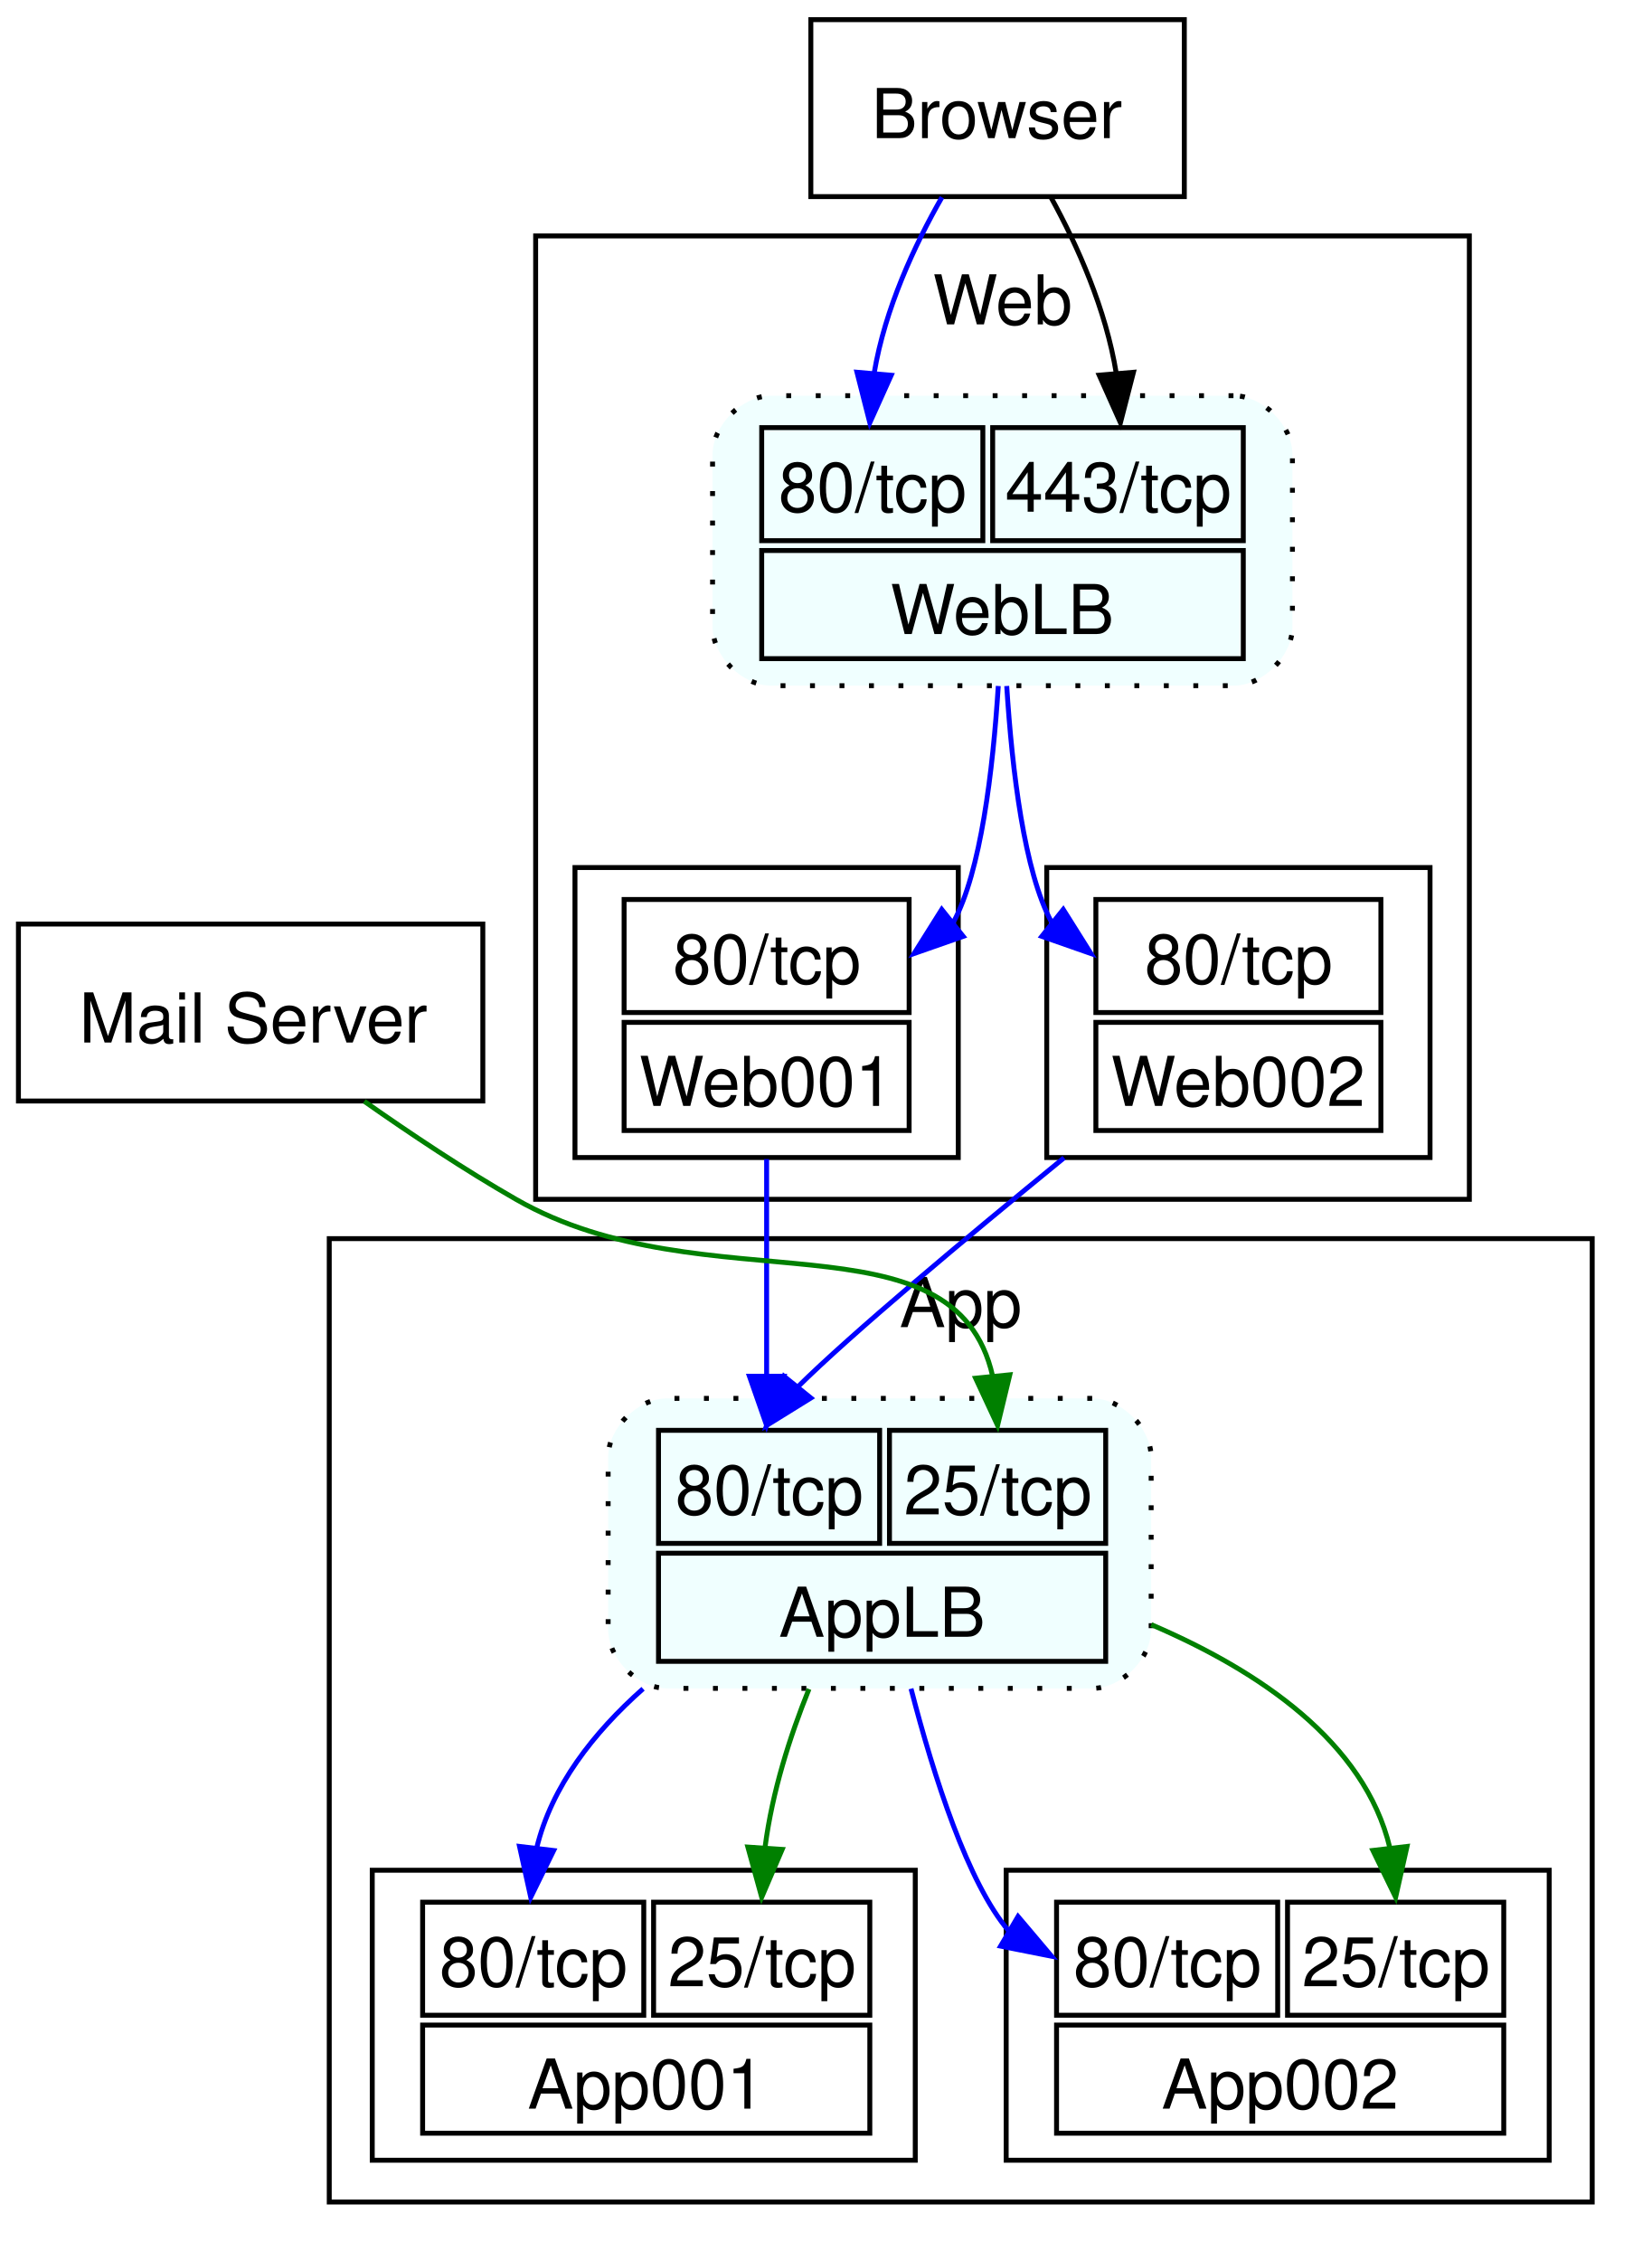
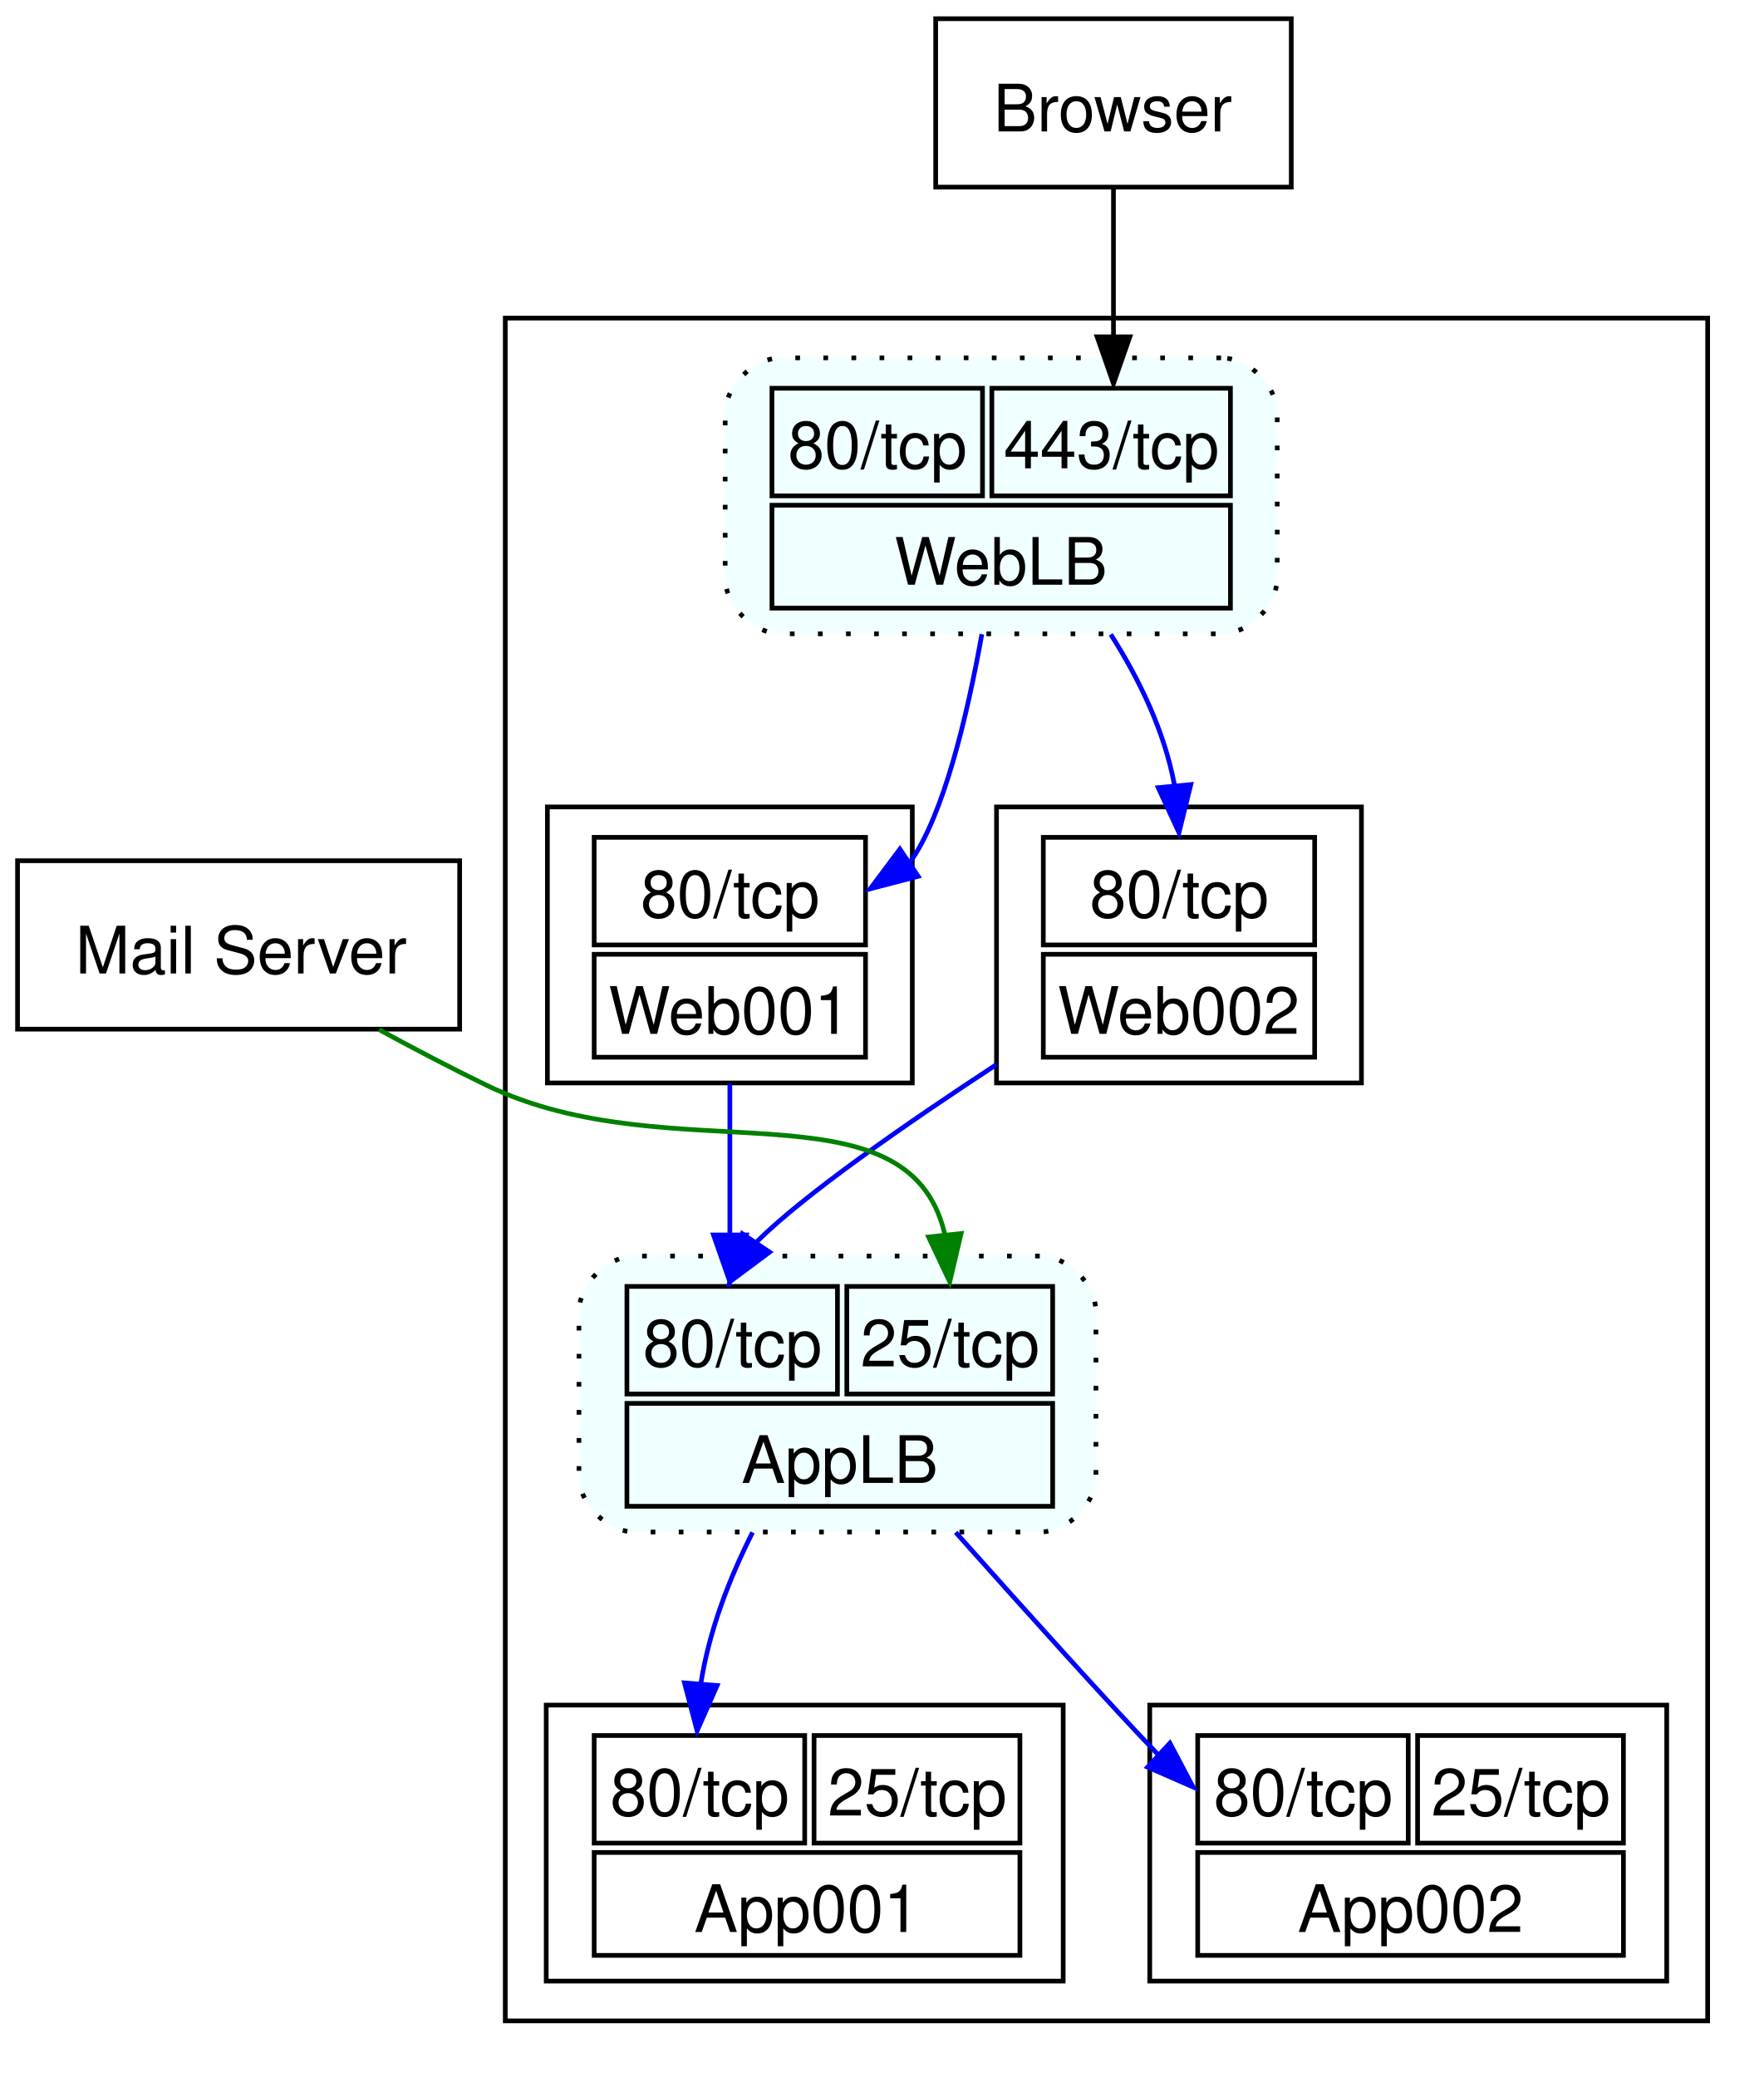
- <svg xmlns="http://www.w3.org/2000/svg" xmlns:xlink="http://www.w3.org/1999/xlink" width="336pt" height="460pt" viewBox="0.00 0.00 336.00 460.00">
-   <g id="graph0" class="graph" transform="scale(1 1) rotate(0) translate(4 456)">
-     <polygon fill="white" stroke="white" points="-4,4 -4,-456 332,-456 332,4 -4,4" />
+ <svg xmlns="http://www.w3.org/2000/svg" xmlns:xlink="http://www.w3.org/1999/xlink" width="377pt" height="444pt" viewBox="0.00 0.00 377.00 444.00">
+   <g id="graph0" class="graph" transform="scale(1 1) rotate(0) translate(4 440)">
+     <polygon fill="white" stroke="white" points="-4,4 -4,-440 373,-440 373,4 -4,4" />
    <g id="clust1" class="cluster">
-       <polygon fill="none" stroke="black" points="105,-212 105,-408 295,-408 295,-212 105,-212" />
-       <text text-anchor="middle" x="200" y="-390" font-family="Helvetica,sans-Serif" font-size="14.00">Web</text>
+       <polygon fill="none" stroke="black" points="104,-8 104,-372 361,-372 361,-8 104,-8" />
    </g>
-     <g id="clust2" class="cluster">
-       <polygon fill="none" stroke="black" points="63,-8 63,-204 320,-204 320,-8 63,-8" />
-       <text text-anchor="middle" x="191.5" y="-186" font-family="Helvetica,sans-Serif" font-size="14.00">App</text>
-     </g>
-     <g id="node1" class="node">
-       <g id="a_node1">
+     <g id="0" class="node">
+       <g id="a_0">
        <a xlink:href="https://github.com/otahi/network_drawer/" xlink:title="WebLB">
-           <path fill="azure" stroke="black" stroke-dasharray="1,5" d="M247,-375.5C247,-375.5 153,-375.5 153,-375.5 147,-375.5 141,-369.5 141,-363.5 141,-363.5 141,-328.5 141,-328.5 141,-322.5 147,-316.5 153,-316.5 153,-316.5 247,-316.5 247,-316.5 253,-316.5 259,-322.5 259,-328.5 259,-328.5 259,-363.5 259,-363.5 259,-369.5 253,-375.5 247,-375.5" />
-           <polygon fill="none" stroke="black" points="151,-346 151,-369 196,-369 196,-346 151,-346" />
-           <text text-anchor="start" x="154.431" y="-351.9" font-family="Helvetica,sans-Serif" font-size="14.00">80/tcp</text>
-           <polygon fill="none" stroke="black" points="198,-346 198,-369 249,-369 249,-346 198,-346" />
-           <text text-anchor="start" x="200.538" y="-351.9" font-family="Helvetica,sans-Serif" font-size="14.00">443/tcp</text>
-           <polygon fill="none" stroke="black" points="151,-322 151,-344 249,-344 249,-322 151,-322" />
-           <text text-anchor="start" x="177.168" y="-327" font-family="Helvetica,sans-Serif" font-size="14.00">WebLB</text>
+           <path fill="azure" stroke="black" stroke-dasharray="1,5" d="M257,-363.5C257,-363.5 163,-363.5 163,-363.5 157,-363.5 151,-357.5 151,-351.5 151,-351.5 151,-316.5 151,-316.5 151,-310.5 157,-304.5 163,-304.5 163,-304.5 257,-304.5 257,-304.5 263,-304.5 269,-310.5 269,-316.5 269,-316.5 269,-351.5 269,-351.5 269,-357.5 263,-363.5 257,-363.5" />
+           <polygon fill="none" stroke="black" points="161,-334 161,-357 206,-357 206,-334 161,-334" />
+           <text text-anchor="start" x="164.431" y="-339.9" font-family="Helvetica,sans-Serif" font-size="14.00">80/tcp</text>
+           <polygon fill="none" stroke="black" points="208,-334 208,-357 259,-357 259,-334 208,-334" />
+           <text text-anchor="start" x="210.538" y="-339.9" font-family="Helvetica,sans-Serif" font-size="14.00">443/tcp</text>
+           <polygon fill="none" stroke="black" points="161,-310 161,-332 259,-332 259,-310 161,-310" />
+           <text text-anchor="start" x="187.168" y="-315" font-family="Helvetica,sans-Serif" font-size="14.00">WebLB</text>
        </a>
      </g>
    </g>
-     <g id="node2" class="node">
-       <g id="a_node2">
+     <g id="1" class="node">
+       <g id="a_1">
        <a xlink:title="Web001">
-           <polygon fill="none" stroke="black" points="191,-279.5 113,-279.5 113,-220.5 191,-220.5 191,-279.5" />
-           <polygon fill="none" stroke="black" points="123,-250 123,-273 181,-273 181,-250 123,-250" />
-           <text text-anchor="start" x="132.931" y="-255.9" font-family="Helvetica,sans-Serif" font-size="14.00">80/tcp</text>
-           <polygon fill="none" stroke="black" points="123,-226 123,-248 181,-248 181,-226 123,-226" />
-           <text text-anchor="start" x="126.051" y="-231" font-family="Helvetica,sans-Serif" font-size="14.00">Web001</text>
+           <polygon fill="none" stroke="black" points="191,-267.5 113,-267.5 113,-208.5 191,-208.5 191,-267.5" />
+           <polygon fill="none" stroke="black" points="123,-238 123,-261 181,-261 181,-238 123,-238" />
+           <text text-anchor="start" x="132.931" y="-243.9" font-family="Helvetica,sans-Serif" font-size="14.00">80/tcp</text>
+           <polygon fill="none" stroke="black" points="123,-214 123,-236 181,-236 181,-214 123,-214" />
+           <text text-anchor="start" x="126.051" y="-219" font-family="Helvetica,sans-Serif" font-size="14.00">Web001</text>
        </a>
      </g>
    </g>
-     <g id="edge4" class="edge">
-       <path fill="none" stroke="blue" d="M199.141,-316.436C198.045,-299.18 195.572,-278.608 190.026,-268.401" />
-       <polygon fill="blue" stroke="blue" points="192,-265.499 182,-262 187.636,-270.972 192,-265.499" />
+     <g id="3" class="edge">
+       <path fill="none" stroke="blue" d="M205.868,-304.436C202.707,-286.805 197.673,-265.712 190.554,-255.75" />
+       <polygon fill="blue" stroke="blue" points="192.252,-252.674 182,-250 188.347,-258.484 192.252,-252.674" />
    </g>
-     <g id="node3" class="node">
-       <g id="a_node3">
+     <g id="2" class="node">
+       <g id="a_2">
        <a xlink:title="Web002">
-           <polygon fill="none" stroke="black" points="287,-279.5 209,-279.5 209,-220.5 287,-220.5 287,-279.5" />
-           <polygon fill="none" stroke="black" points="219,-250 219,-273 277,-273 277,-250 219,-250" />
-           <text text-anchor="start" x="228.931" y="-255.9" font-family="Helvetica,sans-Serif" font-size="14.00">80/tcp</text>
-           <polygon fill="none" stroke="black" points="219,-226 219,-248 277,-248 277,-226 219,-226" />
-           <text text-anchor="start" x="222.051" y="-231" font-family="Helvetica,sans-Serif" font-size="14.00">Web002</text>
+           <polygon fill="none" stroke="black" points="287,-267.5 209,-267.5 209,-208.5 287,-208.5 287,-267.5" />
+           <polygon fill="none" stroke="black" points="219,-238 219,-261 277,-261 277,-238 219,-238" />
+           <text text-anchor="start" x="228.931" y="-243.9" font-family="Helvetica,sans-Serif" font-size="14.00">80/tcp</text>
+           <polygon fill="none" stroke="black" points="219,-214 219,-236 277,-236 277,-214 219,-214" />
+           <text text-anchor="start" x="222.051" y="-219" font-family="Helvetica,sans-Serif" font-size="14.00">Web002</text>
        </a>
      </g>
    </g>
-     <g id="edge5" class="edge">
-       <path fill="none" stroke="blue" d="M200.859,-316.436C201.955,-299.18 204.428,-278.608 209.974,-268.401" />
-       <polygon fill="blue" stroke="blue" points="212.364,-270.972 218,-262 208,-265.499 212.364,-270.972" />
+     <g id="4" class="edge">
+       <path fill="none" stroke="blue" d="M233.417,-304.387C239.465,-294.88 244.881,-283.755 247.025,-272.217" />
+       <polygon fill="blue" stroke="blue" points="250.534,-272.287 248,-262 243.566,-271.622 250.534,-272.287" />
    </g>
-     <g id="node4" class="node">
-       <g id="a_node4">
+     <g id="3" class="node">
+       <g id="a_3">
        <a xlink:title="AppLB">
          <path fill="azure" stroke="black" stroke-dasharray="1,5" d="M218.25,-171.5C218.25,-171.5 131.75,-171.5 131.75,-171.5 125.75,-171.5 119.75,-165.5 119.75,-159.5 119.75,-159.5 119.75,-124.5 119.75,-124.5 119.75,-118.5 125.75,-112.5 131.75,-112.5 131.75,-112.5 218.25,-112.5 218.25,-112.5 224.25,-112.5 230.25,-118.5 230.25,-124.5 230.25,-124.5 230.25,-159.5 230.25,-159.5 230.25,-165.5 224.25,-171.5 218.25,-171.5" />
          <polygon fill="none" stroke="black" points="130,-142 130,-165 175,-165 175,-142 130,-142" />
          <text text-anchor="start" x="133.431" y="-147.9" font-family="Helvetica,sans-Serif" font-size="14.00">80/tcp</text>
          <polygon fill="none" stroke="black" points="177,-142 177,-165 221,-165 221,-142 177,-142" />
          <text text-anchor="start" x="179.931" y="-147.9" font-family="Helvetica,sans-Serif" font-size="14.00">25/tcp</text>
          <polygon fill="none" stroke="black" points="130,-118 130,-140 221,-140 221,-118 130,-118" />
          <text text-anchor="start" x="154.483" y="-123" font-family="Helvetica,sans-Serif" font-size="14.00">AppLB</text>
        </a>
      </g>
    </g>
-     <g id="edge6" class="edge">
-       <path fill="none" stroke="blue" d="M152,-220.191C152,-207.217 152,-191.442 152,-176.321" />
+     <g id="5" class="edge">
+       <path fill="none" stroke="blue" d="M152,-208.327C152,-198.527 152,-187.271 152,-176.333" />
      <polygon fill="blue" stroke="blue" points="155.5,-176 152,-166 148.5,-176 155.5,-176" />
    </g>
-     <g id="edge7" class="edge">
-       <path fill="none" stroke="blue" d="M212.526,-220.441C192.443,-204.036 169.215,-184.601 158.292,-173.792" />
-       <polygon fill="blue" stroke="blue" points="161.006,-171.581 152,-166 155.559,-175.979 161.006,-171.581" />
+     <g id="6" class="edge">
+       <path fill="none" stroke="blue" d="M208.953,-212.407C189.435,-199.62 167.869,-184.611 157.789,-174.584" />
+       <polygon fill="blue" stroke="blue" points="160.493,-172.334 152,-166 154.69,-176.248 160.493,-172.334" />
    </g>
-     <g id="node5" class="node">
-       <g id="a_node5">
+     <g id="4" class="node">
+       <g id="a_4">
        <a xlink:title="App001">
-           <polygon fill="none" stroke="black" points="182.25,-75.5 71.75,-75.5 71.75,-16.5 182.25,-16.5 182.25,-75.5" />
-           <polygon fill="none" stroke="black" points="82,-46 82,-69 127,-69 127,-46 82,-46" />
-           <text text-anchor="start" x="85.431" y="-51.9" font-family="Helvetica,sans-Serif" font-size="14.00">80/tcp</text>
-           <polygon fill="none" stroke="black" points="129,-46 129,-69 173,-69 173,-46 129,-46" />
-           <text text-anchor="start" x="131.931" y="-51.9" font-family="Helvetica,sans-Serif" font-size="14.00">25/tcp</text>
-           <polygon fill="none" stroke="black" points="82,-22 82,-44 173,-44 173,-22 82,-22" />
-           <text text-anchor="start" x="103.366" y="-27" font-family="Helvetica,sans-Serif" font-size="14.00">App001</text>
+           <polygon fill="none" stroke="black" points="223.25,-75.5 112.75,-75.5 112.75,-16.5 223.25,-16.5 223.25,-75.5" />
+           <polygon fill="none" stroke="black" points="123,-46 123,-69 168,-69 168,-46 123,-46" />
+           <text text-anchor="start" x="126.431" y="-51.9" font-family="Helvetica,sans-Serif" font-size="14.00">80/tcp</text>
+           <polygon fill="none" stroke="black" points="170,-46 170,-69 214,-69 214,-46 170,-46" />
+           <text text-anchor="start" x="172.931" y="-51.9" font-family="Helvetica,sans-Serif" font-size="14.00">25/tcp</text>
+           <polygon fill="none" stroke="black" points="123,-22 123,-44 214,-44 214,-22 123,-22" />
+           <text text-anchor="start" x="144.366" y="-27" font-family="Helvetica,sans-Serif" font-size="14.00">App001</text>
        </a>
      </g>
    </g>
-     <g id="edge8" class="edge">
-       <path fill="none" stroke="green" d="M160.623,-112.37C156.71,-102.677 153.148,-91.456 151.693,-80.247" />
-       <polygon fill="green" stroke="green" points="155.167,-79.741 151,-70 148.183,-80.213 155.167,-79.741" />
+     <g id="8" class="edge">
+       <path fill="none" stroke="blue" d="M156.857,-112.424C151.97,-102.736 147.55,-91.461 145.798,-80.039" />
+       <polygon fill="blue" stroke="blue" points="149.281,-79.691 145,-70 142.303,-80.246 149.281,-79.691" />
    </g>
-     <g id="edge9" class="edge">
-       <path fill="none" stroke="blue" d="M126.856,-112.424C116.765,-103.478 108.243,-92.588 105.197,-79.976" />
-       <polygon fill="blue" stroke="blue" points="108.667,-79.512 104,-70 101.716,-80.346 108.667,-79.512" />
-     </g>
-     <g id="node6" class="node">
-       <g id="a_node6">
+     <g id="5" class="node">
+       <g id="a_5">
        <a xlink:title="App002">
-           <polygon fill="none" stroke="black" points="311.25,-75.5 200.75,-75.5 200.75,-16.5 311.25,-16.5 311.25,-75.5" />
-           <polygon fill="none" stroke="black" points="211,-46 211,-69 256,-69 256,-46 211,-46" />
-           <text text-anchor="start" x="214.431" y="-51.9" font-family="Helvetica,sans-Serif" font-size="14.00">80/tcp</text>
-           <polygon fill="none" stroke="black" points="258,-46 258,-69 302,-69 302,-46 258,-46" />
-           <text text-anchor="start" x="260.931" y="-51.9" font-family="Helvetica,sans-Serif" font-size="14.00">25/tcp</text>
-           <polygon fill="none" stroke="black" points="211,-22 211,-44 302,-44 302,-22 211,-22" />
-           <text text-anchor="start" x="232.366" y="-27" font-family="Helvetica,sans-Serif" font-size="14.00">App002</text>
+           <polygon fill="none" stroke="black" points="352.25,-75.5 241.75,-75.5 241.75,-16.5 352.25,-16.5 352.25,-75.5" />
+           <polygon fill="none" stroke="black" points="252,-46 252,-69 297,-69 297,-46 252,-46" />
+           <text text-anchor="start" x="255.431" y="-51.9" font-family="Helvetica,sans-Serif" font-size="14.00">80/tcp</text>
+           <polygon fill="none" stroke="black" points="299,-46 299,-69 343,-69 343,-46 299,-46" />
+           <text text-anchor="start" x="301.931" y="-51.9" font-family="Helvetica,sans-Serif" font-size="14.00">25/tcp</text>
+           <polygon fill="none" stroke="black" points="252,-22 252,-44 343,-44 343,-22 252,-22" />
+           <text text-anchor="start" x="273.366" y="-27" font-family="Helvetica,sans-Serif" font-size="14.00">App002</text>
        </a>
      </g>
    </g>
-     <g id="edge10" class="edge">
-       <path fill="none" stroke="green" d="M230.267,-125.47C252.302,-116.05 273.686,-101.572 278.832,-80.033" />
-       <polygon fill="green" stroke="green" points="282.32,-80.338 280,-70 275.367,-79.528 282.32,-80.338" />
+     <g id="10" class="edge">
+       <path fill="none" stroke="blue" d="M200.271,-112.436C215.3,-95.555 233.338,-75.501 243.382,-65.081" />
+       <polygon fill="blue" stroke="blue" points="246.058,-67.372 251,-58 241.293,-62.245 246.058,-67.372" />
    </g>
-     <g id="edge11" class="edge">
-       <path fill="none" stroke="blue" d="M181.385,-112.436C186.051,-94.429 192.996,-72.812 201.291,-63.129" />
-       <polygon fill="blue" stroke="blue" points="203.16,-66.091 210,-58 199.607,-60.059 203.16,-66.091" />
-     </g>
-     <g id="node7" class="node">
-       <g id="a_node7">
+     <g id="6" class="node">
+       <g id="a_6">
        <a xlink:title="Browser">
-           <polygon fill="none" stroke="black" points="237,-452 161,-452 161,-416 237,-416 237,-452" />
-           <text text-anchor="start" x="173.328" y="-427.9" font-family="Helvetica,sans-Serif" font-size="14.00">Browser</text>
+           <polygon fill="none" stroke="black" points="272,-436 196,-436 196,-400 272,-400 272,-436" />
+           <text text-anchor="start" x="208.328" y="-411.9" font-family="Helvetica,sans-Serif" font-size="14.00">Browser</text>
        </a>
      </g>
    </g>
-     <g id="edge1" class="edge">
-       <path fill="none" stroke="blue" d="M187.672,-415.857C182.088,-406.095 176.087,-393.216 173.879,-380.063" />
-       <polygon fill="blue" stroke="blue" points="177.357,-379.657 173,-370 170.384,-380.267 177.357,-379.657" />
+     <g id="1" class="edge">
+       <path fill="none" stroke="black" d="M234,-399.96C234,-390.938 234,-379.421 234,-368.174" />
+       <polygon fill="black" stroke="black" points="237.5,-368 234,-358 230.5,-368 237.5,-368" />
    </g>
-     <g id="edge2" class="edge">
-       <path fill="none" stroke="black" d="M209.893,-415.8C215.261,-406.018 221.032,-393.129 223.155,-380.02" />
-       <polygon fill="black" stroke="black" points="226.647,-380.259 224,-370 219.672,-379.67 226.647,-380.259" />
-     </g>
-     <g id="node8" class="node">
-       <g id="a_node8">
+     <g id="7" class="node">
+       <g id="a_7">
        <a xlink:title="Mail Server">
-           <polygon fill="none" stroke="black" points="94.25,-268 -0.25,-268 -0.25,-232 94.25,-232 94.25,-268" />
-           <text text-anchor="start" x="12.104" y="-243.9" font-family="Helvetica,sans-Serif" font-size="14.00">Mail Server</text>
+           <polygon fill="none" stroke="black" points="94.25,-256 -0.25,-256 -0.25,-220 94.25,-220 94.25,-256" />
+           <text text-anchor="start" x="12.104" y="-231.9" font-family="Helvetica,sans-Serif" font-size="14.00">Mail Server</text>
        </a>
      </g>
    </g>
-     <g id="edge3" class="edge">
-       <path fill="none" stroke="green" d="M70.124,-231.94C79.489,-225.355 90.545,-217.983 101,-212 139.498,-189.969 190.301,-210.355 198.004,-175.979" />
-       <polygon fill="green" stroke="green" points="201.489,-176.298 199,-166 194.524,-175.603 201.489,-176.298" />
+     <g id="2" class="edge">
+       <path fill="none" stroke="green" d="M76.999,-219.912C84.44,-215.86 92.448,-211.657 100,-208 139.489,-188.878 189.903,-209.747 197.908,-176.327" />
+       <polygon fill="green" stroke="green" points="201.429,-176.313 199,-166 194.468,-175.576 201.429,-176.313" />
    </g>
  </g>
</svg>
